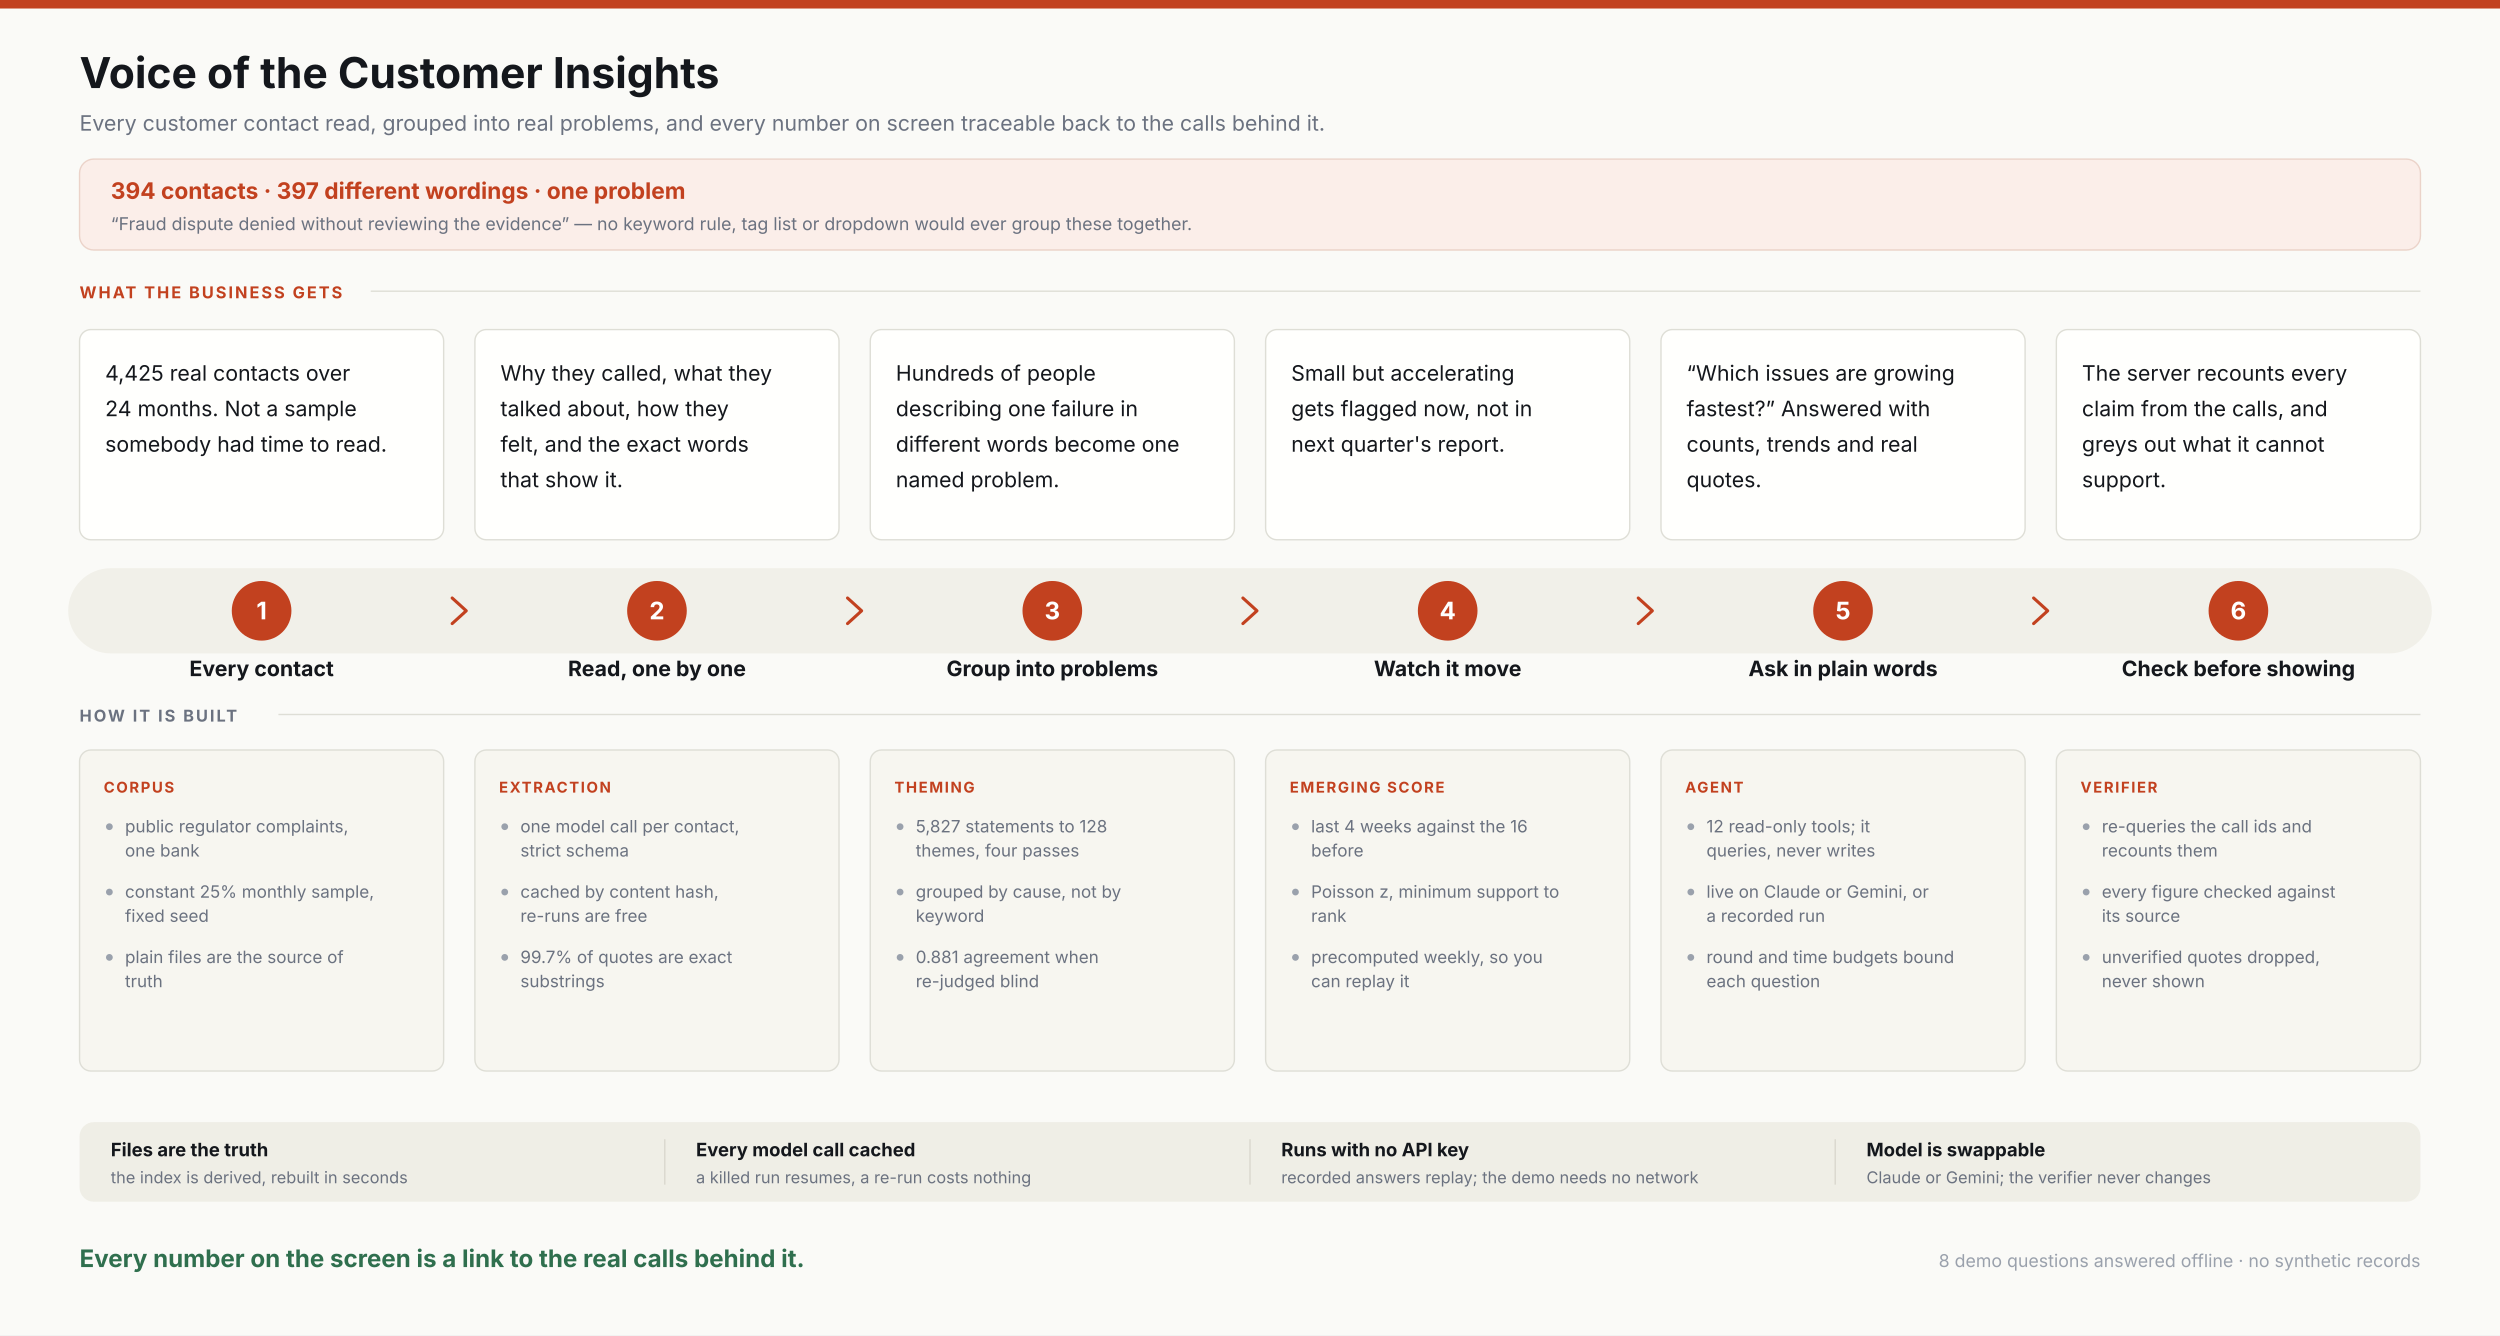
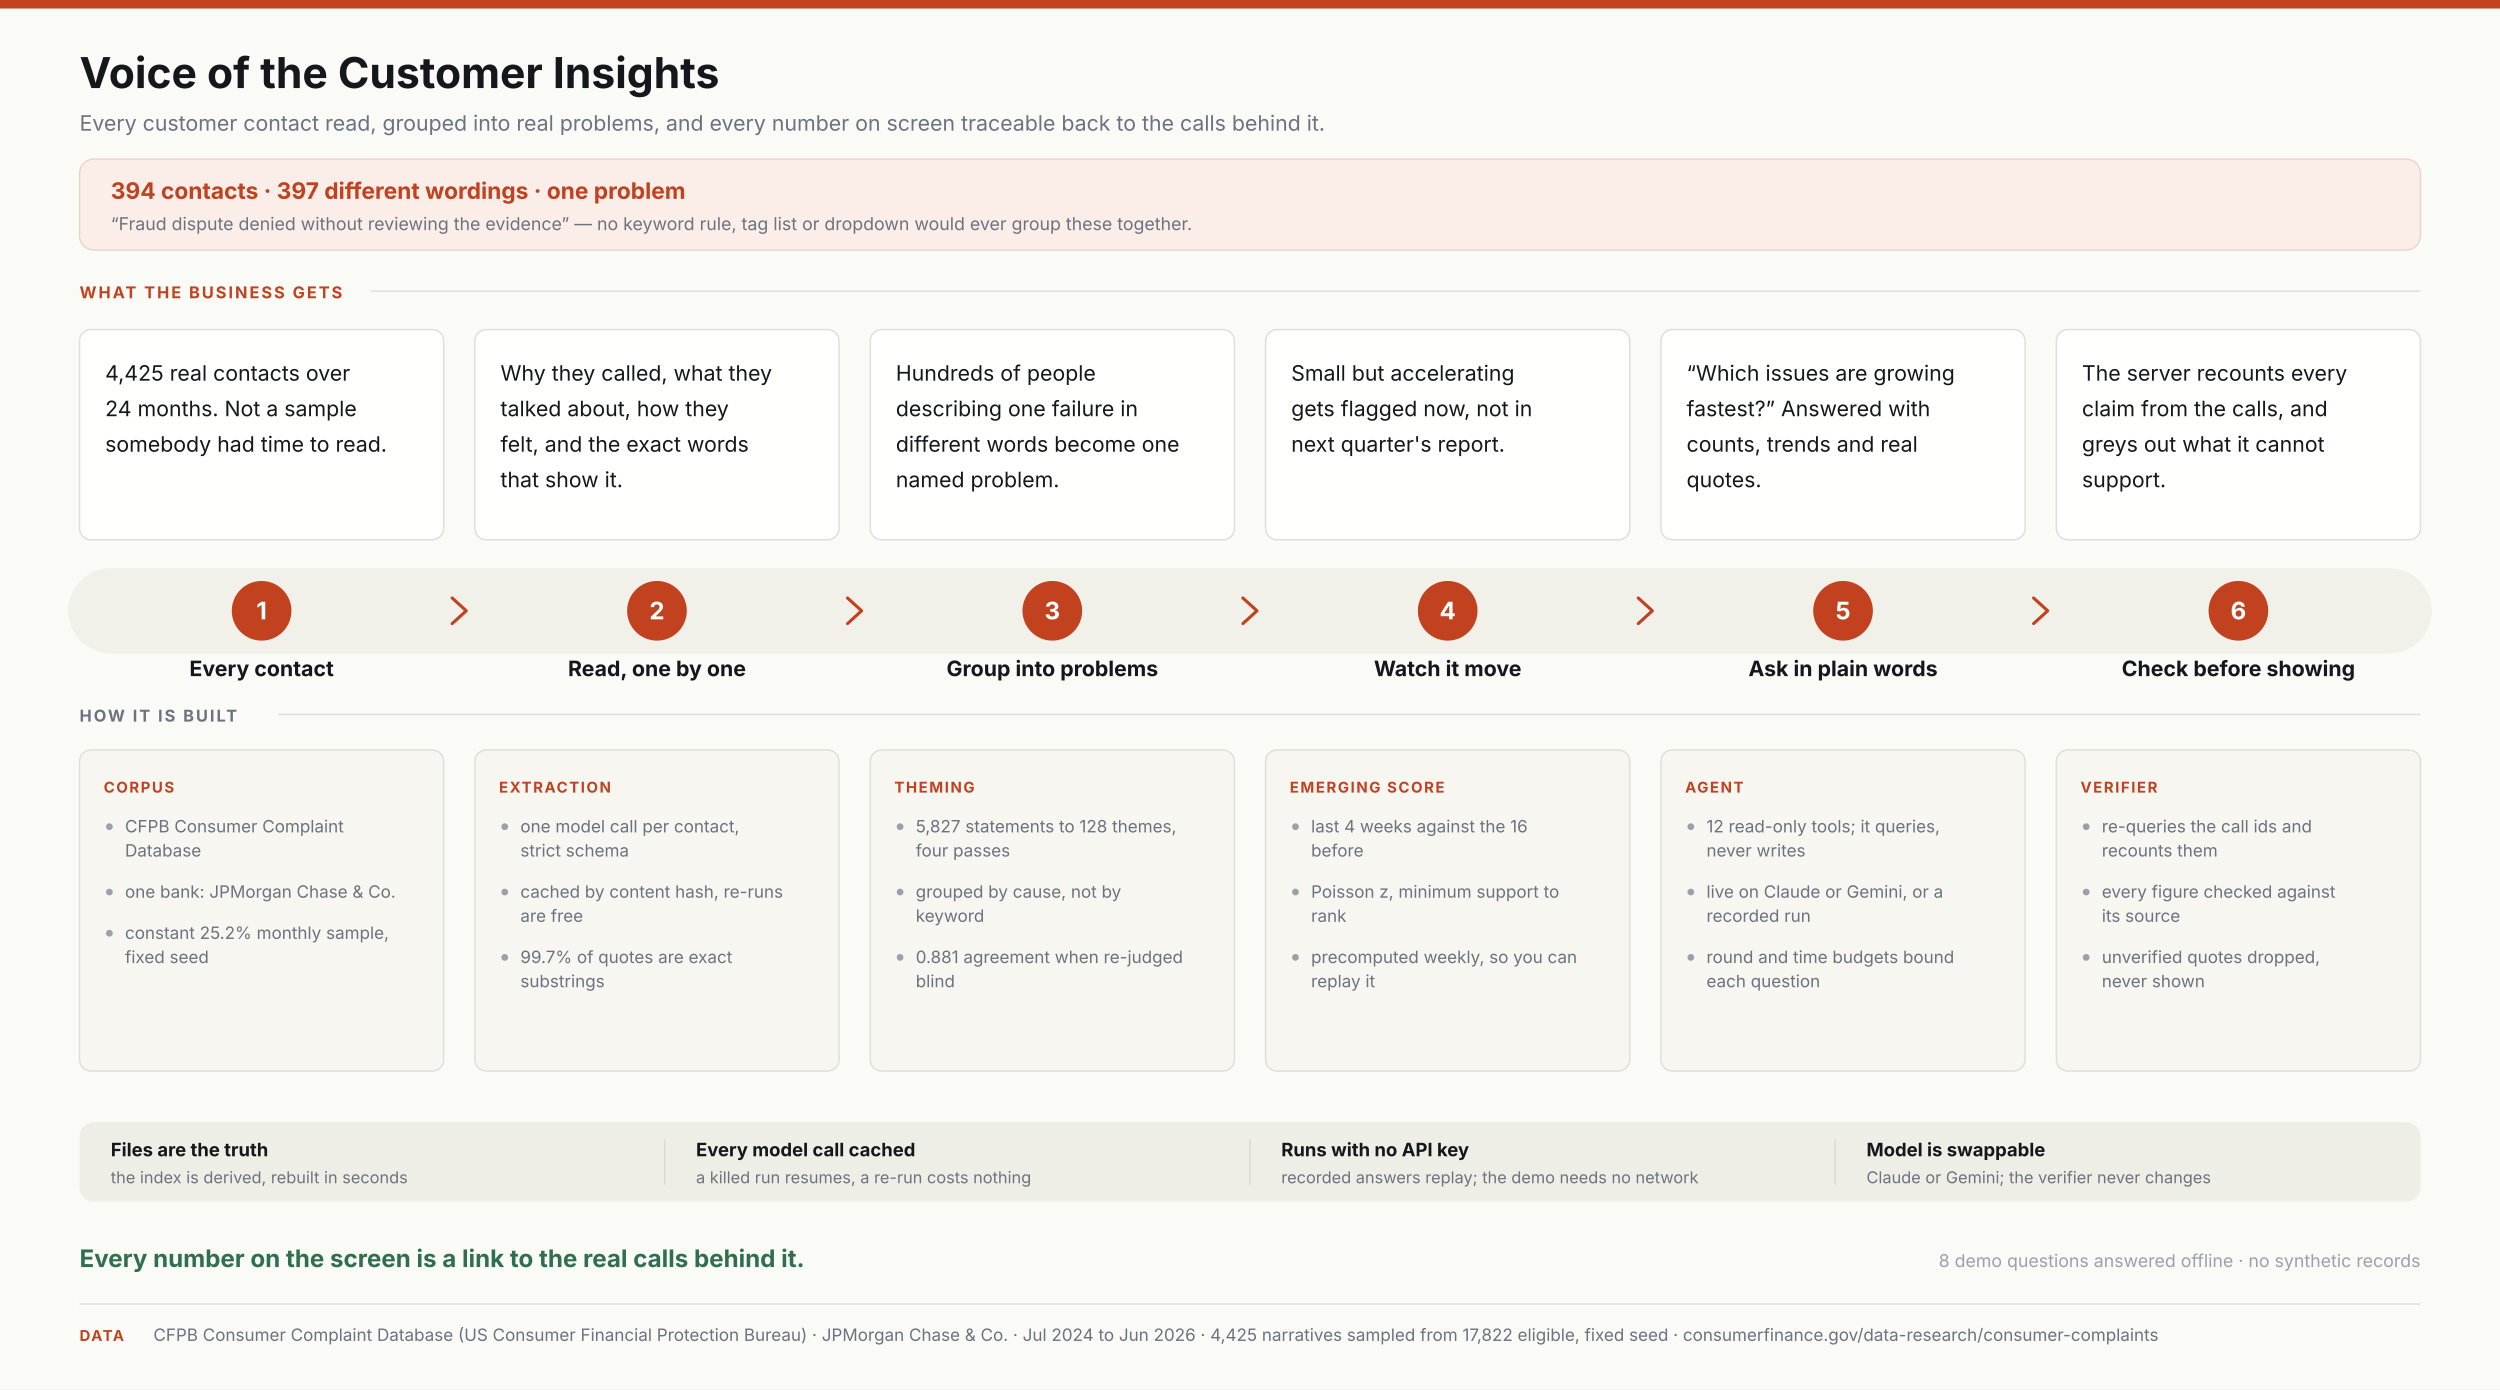
- <svg xmlns="http://www.w3.org/2000/svg" viewBox="0 0 1760 940" width="1760" height="940" font-family="'Segoe UI',Inter,system-ui,-apple-system,sans-serif">
-   <rect width="1760" height="940" fill="#FAFAF7" />
+ <svg xmlns="http://www.w3.org/2000/svg" viewBox="0 0 1760 978" width="1760" height="978" font-family="'Segoe UI',Inter,system-ui,-apple-system,sans-serif">
+   <rect width="1760" height="978" fill="#FAFAF7" />
  <rect x="0" y="0" width="1760" height="6" fill="#C2411F" />
  <text x="56" y="62" font-family="'Segoe UI',Inter,system-ui,-apple-system,sans-serif" font-size="30" fill="#14171C" font-weight="700" text-anchor="start">Voice of the Customer Insights</text>
  <text x="56" y="92" font-family="'Segoe UI',Inter,system-ui,-apple-system,sans-serif" font-size="15" fill="#6B7280" font-weight="400" text-anchor="start">Every customer contact read, grouped into real problems, and every number on screen traceable back to the calls behind it.</text>
  <rect x="56" y="112" width="1648" height="64" rx="10" fill="#FBEEE9" stroke="#EBD3C9" stroke-width="1" />
  <text x="78" y="140" font-family="'Segoe UI',Inter,system-ui,-apple-system,sans-serif" font-size="16" fill="#C2411F" font-weight="700" text-anchor="start">394 contacts  ·  397 different wordings  ·  one problem</text>
  <text x="78" y="162" font-family="'Segoe UI',Inter,system-ui,-apple-system,sans-serif" font-size="12.5" fill="#6B7280" font-weight="400" text-anchor="start">“Fraud dispute denied without reviewing the evidence”  —  no keyword rule, tag list or dropdown would ever group these together.</text>
  <text x="56" y="210" font-family="'Segoe UI',Inter,system-ui,-apple-system,sans-serif" font-size="11.5" fill="#C2411F" font-weight="700" text-anchor="start" letter-spacing="1.4">WHAT THE BUSINESS GETS</text>
  <line x1="261" y1="205" x2="1704" y2="205" stroke="#DEDED6" stroke-width="1" />
  <text x="56" y="508" font-family="'Segoe UI',Inter,system-ui,-apple-system,sans-serif" font-size="11.5" fill="#6B7280" font-weight="700" text-anchor="start" letter-spacing="1.4">HOW IT IS BUILT</text>
  <line x1="196" y1="503" x2="1704" y2="503" stroke="#DEDED6" stroke-width="1" />
  <rect x="48" y="400" width="1664" height="60" rx="30" fill="#F1F0E9" />
  <circle cx="184.167" cy="430" r="21" fill="#C2411F" />
  <text x="184.167" y="436" font-family="'Segoe UI',Inter,system-ui,-apple-system,sans-serif" font-size="17" fill="#FFFFFF" font-weight="700" text-anchor="middle">1</text>
  <text x="184.167" y="476" font-family="'Segoe UI',Inter,system-ui,-apple-system,sans-serif" font-size="15" fill="#14171C" font-weight="700" text-anchor="middle">Every contact</text>
  <path d="M318.333 421 L328.233 430 L318.333 439" fill="none" stroke="#C2411F" stroke-width="2.2" stroke-linecap="round" stroke-linejoin="round" />
  <rect x="56.0" y="232" width="256.333" height="148" rx="8" fill="#FFFFFD" stroke="#DEDED6" stroke-width="1" />
  <text x="74.0" y="268" font-family="'Segoe UI',Inter,system-ui,-apple-system,sans-serif" font-size="15" fill="#14171C" font-weight="400" text-anchor="start">4,425 real contacts over</text>
  <text x="74.0" y="293" font-family="'Segoe UI',Inter,system-ui,-apple-system,sans-serif" font-size="15" fill="#14171C" font-weight="400" text-anchor="start">24 months. Not a sample</text>
  <text x="74.0" y="318" font-family="'Segoe UI',Inter,system-ui,-apple-system,sans-serif" font-size="15" fill="#14171C" font-weight="400" text-anchor="start">somebody had time to read.</text>
  <rect x="56.0" y="528" width="256.333" height="226" rx="8" fill="#F7F6F0" stroke="#DEDED6" stroke-width="1" />
  <text x="73.0" y="558" font-family="'Segoe UI',Inter,system-ui,-apple-system,sans-serif" font-size="10.5" fill="#C2411F" font-weight="700" text-anchor="start" letter-spacing="1.1">CORPUS</text>
  <circle cx="77.0" cy="582" r="2.4" fill="#9AA1AC" />
-   <text x="88.0" y="586" font-family="'Segoe UI',Inter,system-ui,-apple-system,sans-serif" font-size="12" fill="#6B7280" font-weight="400" text-anchor="start">public regulator complaints,</text>
-   <text x="88.0" y="603" font-family="'Segoe UI',Inter,system-ui,-apple-system,sans-serif" font-size="12" fill="#6B7280" font-weight="400" text-anchor="start">one bank</text>
+   <text x="88.0" y="586" font-family="'Segoe UI',Inter,system-ui,-apple-system,sans-serif" font-size="12" fill="#6B7280" font-weight="400" text-anchor="start">CFPB Consumer Complaint</text>
+   <text x="88.0" y="603" font-family="'Segoe UI',Inter,system-ui,-apple-system,sans-serif" font-size="12" fill="#6B7280" font-weight="400" text-anchor="start">Database</text>
  <circle cx="77.0" cy="628" r="2.4" fill="#9AA1AC" />
-   <text x="88.0" y="632" font-family="'Segoe UI',Inter,system-ui,-apple-system,sans-serif" font-size="12" fill="#6B7280" font-weight="400" text-anchor="start">constant 25% monthly sample,</text>
-   <text x="88.0" y="649" font-family="'Segoe UI',Inter,system-ui,-apple-system,sans-serif" font-size="12" fill="#6B7280" font-weight="400" text-anchor="start">fixed seed</text>
-   <circle cx="77.0" cy="674" r="2.4" fill="#9AA1AC" />
-   <text x="88.0" y="678" font-family="'Segoe UI',Inter,system-ui,-apple-system,sans-serif" font-size="12" fill="#6B7280" font-weight="400" text-anchor="start">plain files are the source of</text>
-   <text x="88.0" y="695" font-family="'Segoe UI',Inter,system-ui,-apple-system,sans-serif" font-size="12" fill="#6B7280" font-weight="400" text-anchor="start">truth</text>
+   <text x="88.0" y="632" font-family="'Segoe UI',Inter,system-ui,-apple-system,sans-serif" font-size="12" fill="#6B7280" font-weight="400" text-anchor="start">one bank: JPMorgan Chase &amp; Co.</text>
+   <circle cx="77.0" cy="657" r="2.4" fill="#9AA1AC" />
+   <text x="88.0" y="661" font-family="'Segoe UI',Inter,system-ui,-apple-system,sans-serif" font-size="12" fill="#6B7280" font-weight="400" text-anchor="start">constant 25.2% monthly sample,</text>
+   <text x="88.0" y="678" font-family="'Segoe UI',Inter,system-ui,-apple-system,sans-serif" font-size="12" fill="#6B7280" font-weight="400" text-anchor="start">fixed seed</text>
  <circle cx="462.5" cy="430" r="21" fill="#C2411F" />
  <text x="462.5" y="436" font-family="'Segoe UI',Inter,system-ui,-apple-system,sans-serif" font-size="17" fill="#FFFFFF" font-weight="700" text-anchor="middle">2</text>
  <text x="462.5" y="476" font-family="'Segoe UI',Inter,system-ui,-apple-system,sans-serif" font-size="15" fill="#14171C" font-weight="700" text-anchor="middle">Read, one by one</text>
  <path d="M596.667 421 L606.567 430 L596.667 439" fill="none" stroke="#C2411F" stroke-width="2.2" stroke-linecap="round" stroke-linejoin="round" />
  <rect x="334.333" y="232" width="256.333" height="148" rx="8" fill="#FFFFFD" stroke="#DEDED6" stroke-width="1" />
  <text x="352.333" y="268" font-family="'Segoe UI',Inter,system-ui,-apple-system,sans-serif" font-size="15" fill="#14171C" font-weight="400" text-anchor="start">Why they called, what they</text>
  <text x="352.333" y="293" font-family="'Segoe UI',Inter,system-ui,-apple-system,sans-serif" font-size="15" fill="#14171C" font-weight="400" text-anchor="start">talked about, how they</text>
  <text x="352.333" y="318" font-family="'Segoe UI',Inter,system-ui,-apple-system,sans-serif" font-size="15" fill="#14171C" font-weight="400" text-anchor="start">felt, and the exact words</text>
  <text x="352.333" y="343" font-family="'Segoe UI',Inter,system-ui,-apple-system,sans-serif" font-size="15" fill="#14171C" font-weight="400" text-anchor="start">that show it.</text>
  <rect x="334.333" y="528" width="256.333" height="226" rx="8" fill="#F7F6F0" stroke="#DEDED6" stroke-width="1" />
  <text x="351.333" y="558" font-family="'Segoe UI',Inter,system-ui,-apple-system,sans-serif" font-size="10.5" fill="#C2411F" font-weight="700" text-anchor="start" letter-spacing="1.1">EXTRACTION</text>
  <circle cx="355.333" cy="582" r="2.4" fill="#9AA1AC" />
  <text x="366.333" y="586" font-family="'Segoe UI',Inter,system-ui,-apple-system,sans-serif" font-size="12" fill="#6B7280" font-weight="400" text-anchor="start">one model call per contact,</text>
  <text x="366.333" y="603" font-family="'Segoe UI',Inter,system-ui,-apple-system,sans-serif" font-size="12" fill="#6B7280" font-weight="400" text-anchor="start">strict schema</text>
  <circle cx="355.333" cy="628" r="2.4" fill="#9AA1AC" />
-   <text x="366.333" y="632" font-family="'Segoe UI',Inter,system-ui,-apple-system,sans-serif" font-size="12" fill="#6B7280" font-weight="400" text-anchor="start">cached by content hash,</text>
-   <text x="366.333" y="649" font-family="'Segoe UI',Inter,system-ui,-apple-system,sans-serif" font-size="12" fill="#6B7280" font-weight="400" text-anchor="start">re-runs are free</text>
+   <text x="366.333" y="632" font-family="'Segoe UI',Inter,system-ui,-apple-system,sans-serif" font-size="12" fill="#6B7280" font-weight="400" text-anchor="start">cached by content hash, re-runs</text>
+   <text x="366.333" y="649" font-family="'Segoe UI',Inter,system-ui,-apple-system,sans-serif" font-size="12" fill="#6B7280" font-weight="400" text-anchor="start">are free</text>
  <circle cx="355.333" cy="674" r="2.4" fill="#9AA1AC" />
  <text x="366.333" y="678" font-family="'Segoe UI',Inter,system-ui,-apple-system,sans-serif" font-size="12" fill="#6B7280" font-weight="400" text-anchor="start">99.7% of quotes are exact</text>
  <text x="366.333" y="695" font-family="'Segoe UI',Inter,system-ui,-apple-system,sans-serif" font-size="12" fill="#6B7280" font-weight="400" text-anchor="start">substrings</text>
  <circle cx="740.833" cy="430" r="21" fill="#C2411F" />
  <text x="740.833" y="436" font-family="'Segoe UI',Inter,system-ui,-apple-system,sans-serif" font-size="17" fill="#FFFFFF" font-weight="700" text-anchor="middle">3</text>
  <text x="740.833" y="476" font-family="'Segoe UI',Inter,system-ui,-apple-system,sans-serif" font-size="15" fill="#14171C" font-weight="700" text-anchor="middle">Group into problems</text>
  <path d="M875.0 421 L884.9 430 L875.0 439" fill="none" stroke="#C2411F" stroke-width="2.2" stroke-linecap="round" stroke-linejoin="round" />
  <rect x="612.667" y="232" width="256.333" height="148" rx="8" fill="#FFFFFD" stroke="#DEDED6" stroke-width="1" />
  <text x="630.667" y="268" font-family="'Segoe UI',Inter,system-ui,-apple-system,sans-serif" font-size="15" fill="#14171C" font-weight="400" text-anchor="start">Hundreds of people</text>
  <text x="630.667" y="293" font-family="'Segoe UI',Inter,system-ui,-apple-system,sans-serif" font-size="15" fill="#14171C" font-weight="400" text-anchor="start">describing one failure in</text>
  <text x="630.667" y="318" font-family="'Segoe UI',Inter,system-ui,-apple-system,sans-serif" font-size="15" fill="#14171C" font-weight="400" text-anchor="start">different words become one</text>
  <text x="630.667" y="343" font-family="'Segoe UI',Inter,system-ui,-apple-system,sans-serif" font-size="15" fill="#14171C" font-weight="400" text-anchor="start">named problem.</text>
  <rect x="612.667" y="528" width="256.333" height="226" rx="8" fill="#F7F6F0" stroke="#DEDED6" stroke-width="1" />
  <text x="629.667" y="558" font-family="'Segoe UI',Inter,system-ui,-apple-system,sans-serif" font-size="10.5" fill="#C2411F" font-weight="700" text-anchor="start" letter-spacing="1.1">THEMING</text>
  <circle cx="633.667" cy="582" r="2.4" fill="#9AA1AC" />
-   <text x="644.667" y="586" font-family="'Segoe UI',Inter,system-ui,-apple-system,sans-serif" font-size="12" fill="#6B7280" font-weight="400" text-anchor="start">5,827 statements to 128</text>
-   <text x="644.667" y="603" font-family="'Segoe UI',Inter,system-ui,-apple-system,sans-serif" font-size="12" fill="#6B7280" font-weight="400" text-anchor="start">themes, four passes</text>
+   <text x="644.667" y="586" font-family="'Segoe UI',Inter,system-ui,-apple-system,sans-serif" font-size="12" fill="#6B7280" font-weight="400" text-anchor="start">5,827 statements to 128 themes,</text>
+   <text x="644.667" y="603" font-family="'Segoe UI',Inter,system-ui,-apple-system,sans-serif" font-size="12" fill="#6B7280" font-weight="400" text-anchor="start">four passes</text>
  <circle cx="633.667" cy="628" r="2.4" fill="#9AA1AC" />
  <text x="644.667" y="632" font-family="'Segoe UI',Inter,system-ui,-apple-system,sans-serif" font-size="12" fill="#6B7280" font-weight="400" text-anchor="start">grouped by cause, not by</text>
  <text x="644.667" y="649" font-family="'Segoe UI',Inter,system-ui,-apple-system,sans-serif" font-size="12" fill="#6B7280" font-weight="400" text-anchor="start">keyword</text>
  <circle cx="633.667" cy="674" r="2.4" fill="#9AA1AC" />
-   <text x="644.667" y="678" font-family="'Segoe UI',Inter,system-ui,-apple-system,sans-serif" font-size="12" fill="#6B7280" font-weight="400" text-anchor="start">0.881 agreement when</text>
-   <text x="644.667" y="695" font-family="'Segoe UI',Inter,system-ui,-apple-system,sans-serif" font-size="12" fill="#6B7280" font-weight="400" text-anchor="start">re-judged blind</text>
+   <text x="644.667" y="678" font-family="'Segoe UI',Inter,system-ui,-apple-system,sans-serif" font-size="12" fill="#6B7280" font-weight="400" text-anchor="start">0.881 agreement when re-judged</text>
+   <text x="644.667" y="695" font-family="'Segoe UI',Inter,system-ui,-apple-system,sans-serif" font-size="12" fill="#6B7280" font-weight="400" text-anchor="start">blind</text>
  <circle cx="1019.167" cy="430" r="21" fill="#C2411F" />
  <text x="1019.167" y="436" font-family="'Segoe UI',Inter,system-ui,-apple-system,sans-serif" font-size="17" fill="#FFFFFF" font-weight="700" text-anchor="middle">4</text>
  <text x="1019.167" y="476" font-family="'Segoe UI',Inter,system-ui,-apple-system,sans-serif" font-size="15" fill="#14171C" font-weight="700" text-anchor="middle">Watch it move</text>
  <path d="M1153.333 421 L1163.233 430 L1153.333 439" fill="none" stroke="#C2411F" stroke-width="2.2" stroke-linecap="round" stroke-linejoin="round" />
  <rect x="891.0" y="232" width="256.333" height="148" rx="8" fill="#FFFFFD" stroke="#DEDED6" stroke-width="1" />
  <text x="909.0" y="268" font-family="'Segoe UI',Inter,system-ui,-apple-system,sans-serif" font-size="15" fill="#14171C" font-weight="400" text-anchor="start">Small but accelerating</text>
  <text x="909.0" y="293" font-family="'Segoe UI',Inter,system-ui,-apple-system,sans-serif" font-size="15" fill="#14171C" font-weight="400" text-anchor="start">gets flagged now, not in</text>
  <text x="909.0" y="318" font-family="'Segoe UI',Inter,system-ui,-apple-system,sans-serif" font-size="15" fill="#14171C" font-weight="400" text-anchor="start">next quarter's report.</text>
  <rect x="891.0" y="528" width="256.333" height="226" rx="8" fill="#F7F6F0" stroke="#DEDED6" stroke-width="1" />
  <text x="908.0" y="558" font-family="'Segoe UI',Inter,system-ui,-apple-system,sans-serif" font-size="10.5" fill="#C2411F" font-weight="700" text-anchor="start" letter-spacing="1.1">EMERGING SCORE</text>
  <circle cx="912.0" cy="582" r="2.4" fill="#9AA1AC" />
  <text x="923.0" y="586" font-family="'Segoe UI',Inter,system-ui,-apple-system,sans-serif" font-size="12" fill="#6B7280" font-weight="400" text-anchor="start">last 4 weeks against the 16</text>
  <text x="923.0" y="603" font-family="'Segoe UI',Inter,system-ui,-apple-system,sans-serif" font-size="12" fill="#6B7280" font-weight="400" text-anchor="start">before</text>
  <circle cx="912.0" cy="628" r="2.4" fill="#9AA1AC" />
  <text x="923.0" y="632" font-family="'Segoe UI',Inter,system-ui,-apple-system,sans-serif" font-size="12" fill="#6B7280" font-weight="400" text-anchor="start">Poisson z, minimum support to</text>
  <text x="923.0" y="649" font-family="'Segoe UI',Inter,system-ui,-apple-system,sans-serif" font-size="12" fill="#6B7280" font-weight="400" text-anchor="start">rank</text>
  <circle cx="912.0" cy="674" r="2.4" fill="#9AA1AC" />
-   <text x="923.0" y="678" font-family="'Segoe UI',Inter,system-ui,-apple-system,sans-serif" font-size="12" fill="#6B7280" font-weight="400" text-anchor="start">precomputed weekly, so you</text>
-   <text x="923.0" y="695" font-family="'Segoe UI',Inter,system-ui,-apple-system,sans-serif" font-size="12" fill="#6B7280" font-weight="400" text-anchor="start">can replay it</text>
+   <text x="923.0" y="678" font-family="'Segoe UI',Inter,system-ui,-apple-system,sans-serif" font-size="12" fill="#6B7280" font-weight="400" text-anchor="start">precomputed weekly, so you can</text>
+   <text x="923.0" y="695" font-family="'Segoe UI',Inter,system-ui,-apple-system,sans-serif" font-size="12" fill="#6B7280" font-weight="400" text-anchor="start">replay it</text>
  <circle cx="1297.5" cy="430" r="21" fill="#C2411F" />
  <text x="1297.5" y="436" font-family="'Segoe UI',Inter,system-ui,-apple-system,sans-serif" font-size="17" fill="#FFFFFF" font-weight="700" text-anchor="middle">5</text>
  <text x="1297.5" y="476" font-family="'Segoe UI',Inter,system-ui,-apple-system,sans-serif" font-size="15" fill="#14171C" font-weight="700" text-anchor="middle">Ask in plain words</text>
  <path d="M1431.667 421 L1441.567 430 L1431.667 439" fill="none" stroke="#C2411F" stroke-width="2.2" stroke-linecap="round" stroke-linejoin="round" />
  <rect x="1169.333" y="232" width="256.333" height="148" rx="8" fill="#FFFFFD" stroke="#DEDED6" stroke-width="1" />
  <text x="1187.333" y="268" font-family="'Segoe UI',Inter,system-ui,-apple-system,sans-serif" font-size="15" fill="#14171C" font-weight="400" text-anchor="start">“Which issues are growing</text>
  <text x="1187.333" y="293" font-family="'Segoe UI',Inter,system-ui,-apple-system,sans-serif" font-size="15" fill="#14171C" font-weight="400" text-anchor="start">fastest?” Answered with</text>
  <text x="1187.333" y="318" font-family="'Segoe UI',Inter,system-ui,-apple-system,sans-serif" font-size="15" fill="#14171C" font-weight="400" text-anchor="start">counts, trends and real</text>
  <text x="1187.333" y="343" font-family="'Segoe UI',Inter,system-ui,-apple-system,sans-serif" font-size="15" fill="#14171C" font-weight="400" text-anchor="start">quotes.</text>
  <rect x="1169.333" y="528" width="256.333" height="226" rx="8" fill="#F7F6F0" stroke="#DEDED6" stroke-width="1" />
  <text x="1186.333" y="558" font-family="'Segoe UI',Inter,system-ui,-apple-system,sans-serif" font-size="10.5" fill="#C2411F" font-weight="700" text-anchor="start" letter-spacing="1.1">AGENT</text>
  <circle cx="1190.333" cy="582" r="2.4" fill="#9AA1AC" />
-   <text x="1201.333" y="586" font-family="'Segoe UI',Inter,system-ui,-apple-system,sans-serif" font-size="12" fill="#6B7280" font-weight="400" text-anchor="start">12 read-only tools; it</text>
-   <text x="1201.333" y="603" font-family="'Segoe UI',Inter,system-ui,-apple-system,sans-serif" font-size="12" fill="#6B7280" font-weight="400" text-anchor="start">queries, never writes</text>
+   <text x="1201.333" y="586" font-family="'Segoe UI',Inter,system-ui,-apple-system,sans-serif" font-size="12" fill="#6B7280" font-weight="400" text-anchor="start">12 read-only tools; it queries,</text>
+   <text x="1201.333" y="603" font-family="'Segoe UI',Inter,system-ui,-apple-system,sans-serif" font-size="12" fill="#6B7280" font-weight="400" text-anchor="start">never writes</text>
  <circle cx="1190.333" cy="628" r="2.4" fill="#9AA1AC" />
-   <text x="1201.333" y="632" font-family="'Segoe UI',Inter,system-ui,-apple-system,sans-serif" font-size="12" fill="#6B7280" font-weight="400" text-anchor="start">live on Claude or Gemini, or</text>
-   <text x="1201.333" y="649" font-family="'Segoe UI',Inter,system-ui,-apple-system,sans-serif" font-size="12" fill="#6B7280" font-weight="400" text-anchor="start">a recorded run</text>
+   <text x="1201.333" y="632" font-family="'Segoe UI',Inter,system-ui,-apple-system,sans-serif" font-size="12" fill="#6B7280" font-weight="400" text-anchor="start">live on Claude or Gemini, or a</text>
+   <text x="1201.333" y="649" font-family="'Segoe UI',Inter,system-ui,-apple-system,sans-serif" font-size="12" fill="#6B7280" font-weight="400" text-anchor="start">recorded run</text>
  <circle cx="1190.333" cy="674" r="2.4" fill="#9AA1AC" />
  <text x="1201.333" y="678" font-family="'Segoe UI',Inter,system-ui,-apple-system,sans-serif" font-size="12" fill="#6B7280" font-weight="400" text-anchor="start">round and time budgets bound</text>
  <text x="1201.333" y="695" font-family="'Segoe UI',Inter,system-ui,-apple-system,sans-serif" font-size="12" fill="#6B7280" font-weight="400" text-anchor="start">each question</text>
  <circle cx="1575.833" cy="430" r="21" fill="#C2411F" />
  <text x="1575.833" y="436" font-family="'Segoe UI',Inter,system-ui,-apple-system,sans-serif" font-size="17" fill="#FFFFFF" font-weight="700" text-anchor="middle">6</text>
  <text x="1575.833" y="476" font-family="'Segoe UI',Inter,system-ui,-apple-system,sans-serif" font-size="15" fill="#14171C" font-weight="700" text-anchor="middle">Check before showing</text>
  <rect x="1447.667" y="232" width="256.333" height="148" rx="8" fill="#FFFFFD" stroke="#DEDED6" stroke-width="1" />
  <text x="1465.667" y="268" font-family="'Segoe UI',Inter,system-ui,-apple-system,sans-serif" font-size="15" fill="#14171C" font-weight="400" text-anchor="start">The server recounts every</text>
  <text x="1465.667" y="293" font-family="'Segoe UI',Inter,system-ui,-apple-system,sans-serif" font-size="15" fill="#14171C" font-weight="400" text-anchor="start">claim from the calls, and</text>
  <text x="1465.667" y="318" font-family="'Segoe UI',Inter,system-ui,-apple-system,sans-serif" font-size="15" fill="#14171C" font-weight="400" text-anchor="start">greys out what it cannot</text>
  <text x="1465.667" y="343" font-family="'Segoe UI',Inter,system-ui,-apple-system,sans-serif" font-size="15" fill="#14171C" font-weight="400" text-anchor="start">support.</text>
  <rect x="1447.667" y="528" width="256.333" height="226" rx="8" fill="#F7F6F0" stroke="#DEDED6" stroke-width="1" />
  <text x="1464.667" y="558" font-family="'Segoe UI',Inter,system-ui,-apple-system,sans-serif" font-size="10.5" fill="#C2411F" font-weight="700" text-anchor="start" letter-spacing="1.1">VERIFIER</text>
  <circle cx="1468.667" cy="582" r="2.4" fill="#9AA1AC" />
  <text x="1479.667" y="586" font-family="'Segoe UI',Inter,system-ui,-apple-system,sans-serif" font-size="12" fill="#6B7280" font-weight="400" text-anchor="start">re-queries the call ids and</text>
  <text x="1479.667" y="603" font-family="'Segoe UI',Inter,system-ui,-apple-system,sans-serif" font-size="12" fill="#6B7280" font-weight="400" text-anchor="start">recounts them</text>
  <circle cx="1468.667" cy="628" r="2.4" fill="#9AA1AC" />
  <text x="1479.667" y="632" font-family="'Segoe UI',Inter,system-ui,-apple-system,sans-serif" font-size="12" fill="#6B7280" font-weight="400" text-anchor="start">every figure checked against</text>
  <text x="1479.667" y="649" font-family="'Segoe UI',Inter,system-ui,-apple-system,sans-serif" font-size="12" fill="#6B7280" font-weight="400" text-anchor="start">its source</text>
  <circle cx="1468.667" cy="674" r="2.4" fill="#9AA1AC" />
  <text x="1479.667" y="678" font-family="'Segoe UI',Inter,system-ui,-apple-system,sans-serif" font-size="12" fill="#6B7280" font-weight="400" text-anchor="start">unverified quotes dropped,</text>
  <text x="1479.667" y="695" font-family="'Segoe UI',Inter,system-ui,-apple-system,sans-serif" font-size="12" fill="#6B7280" font-weight="400" text-anchor="start">never shown</text>
  <rect x="56" y="790" width="1648" height="56" rx="10" fill="#EFEEE6" />
  <text x="78.0" y="814" font-family="'Segoe UI',Inter,system-ui,-apple-system,sans-serif" font-size="13" fill="#14171C" font-weight="700" text-anchor="start">Files are the truth</text>
  <text x="78.0" y="833" font-family="'Segoe UI',Inter,system-ui,-apple-system,sans-serif" font-size="11.5" fill="#6B7280" font-weight="400" text-anchor="start">the index is derived, rebuilt in seconds</text>
  <text x="490.0" y="814" font-family="'Segoe UI',Inter,system-ui,-apple-system,sans-serif" font-size="13" fill="#14171C" font-weight="700" text-anchor="start">Every model call cached</text>
  <text x="490.0" y="833" font-family="'Segoe UI',Inter,system-ui,-apple-system,sans-serif" font-size="11.5" fill="#6B7280" font-weight="400" text-anchor="start">a killed run resumes, a re-run costs nothing</text>
  <line x1="468.0" y1="802" x2="468.0" y2="834" stroke="#DAD8CE" stroke-width="1" />
  <text x="902.0" y="814" font-family="'Segoe UI',Inter,system-ui,-apple-system,sans-serif" font-size="13" fill="#14171C" font-weight="700" text-anchor="start">Runs with no API key</text>
  <text x="902.0" y="833" font-family="'Segoe UI',Inter,system-ui,-apple-system,sans-serif" font-size="11.5" fill="#6B7280" font-weight="400" text-anchor="start">recorded answers replay; the demo needs no network</text>
  <line x1="880.0" y1="802" x2="880.0" y2="834" stroke="#DAD8CE" stroke-width="1" />
  <text x="1314.0" y="814" font-family="'Segoe UI',Inter,system-ui,-apple-system,sans-serif" font-size="13" fill="#14171C" font-weight="700" text-anchor="start">Model is swappable</text>
  <text x="1314.0" y="833" font-family="'Segoe UI',Inter,system-ui,-apple-system,sans-serif" font-size="11.5" fill="#6B7280" font-weight="400" text-anchor="start">Claude or Gemini; the verifier never changes</text>
  <line x1="1292.0" y1="802" x2="1292.0" y2="834" stroke="#DAD8CE" stroke-width="1" />
  <text x="56" y="892" font-family="'Segoe UI',Inter,system-ui,-apple-system,sans-serif" font-size="17" fill="#2F6F4E" font-weight="700" text-anchor="start">Every number on the screen is a link to the real calls behind it.</text>
  <text x="1704" y="892" font-family="'Segoe UI',Inter,system-ui,-apple-system,sans-serif" font-size="12.5" fill="#9AA1AC" font-weight="400" text-anchor="end">8 demo questions answered offline  ·  no synthetic records</text>
+   <line x1="56" y1="918" x2="1704" y2="918" stroke="#DEDED6" stroke-width="1" />
+   <text x="56" y="944" font-family="'Segoe UI',Inter,system-ui,-apple-system,sans-serif" font-size="10.5" fill="#C2411F" font-weight="700" text-anchor="start" letter-spacing="1.1">DATA</text>
+   <text x="108" y="944" font-family="'Segoe UI',Inter,system-ui,-apple-system,sans-serif" font-size="12" fill="#6B7280" font-weight="400" text-anchor="start">CFPB Consumer Complaint Database (US Consumer Financial Protection Bureau)  ·  JPMorgan Chase &amp; Co.  ·  Jul 2024 to Jun 2026  ·  4,425 narratives sampled from 17,822 eligible, fixed seed  ·  consumerfinance.gov/data-research/consumer-complaints</text>
</svg>
